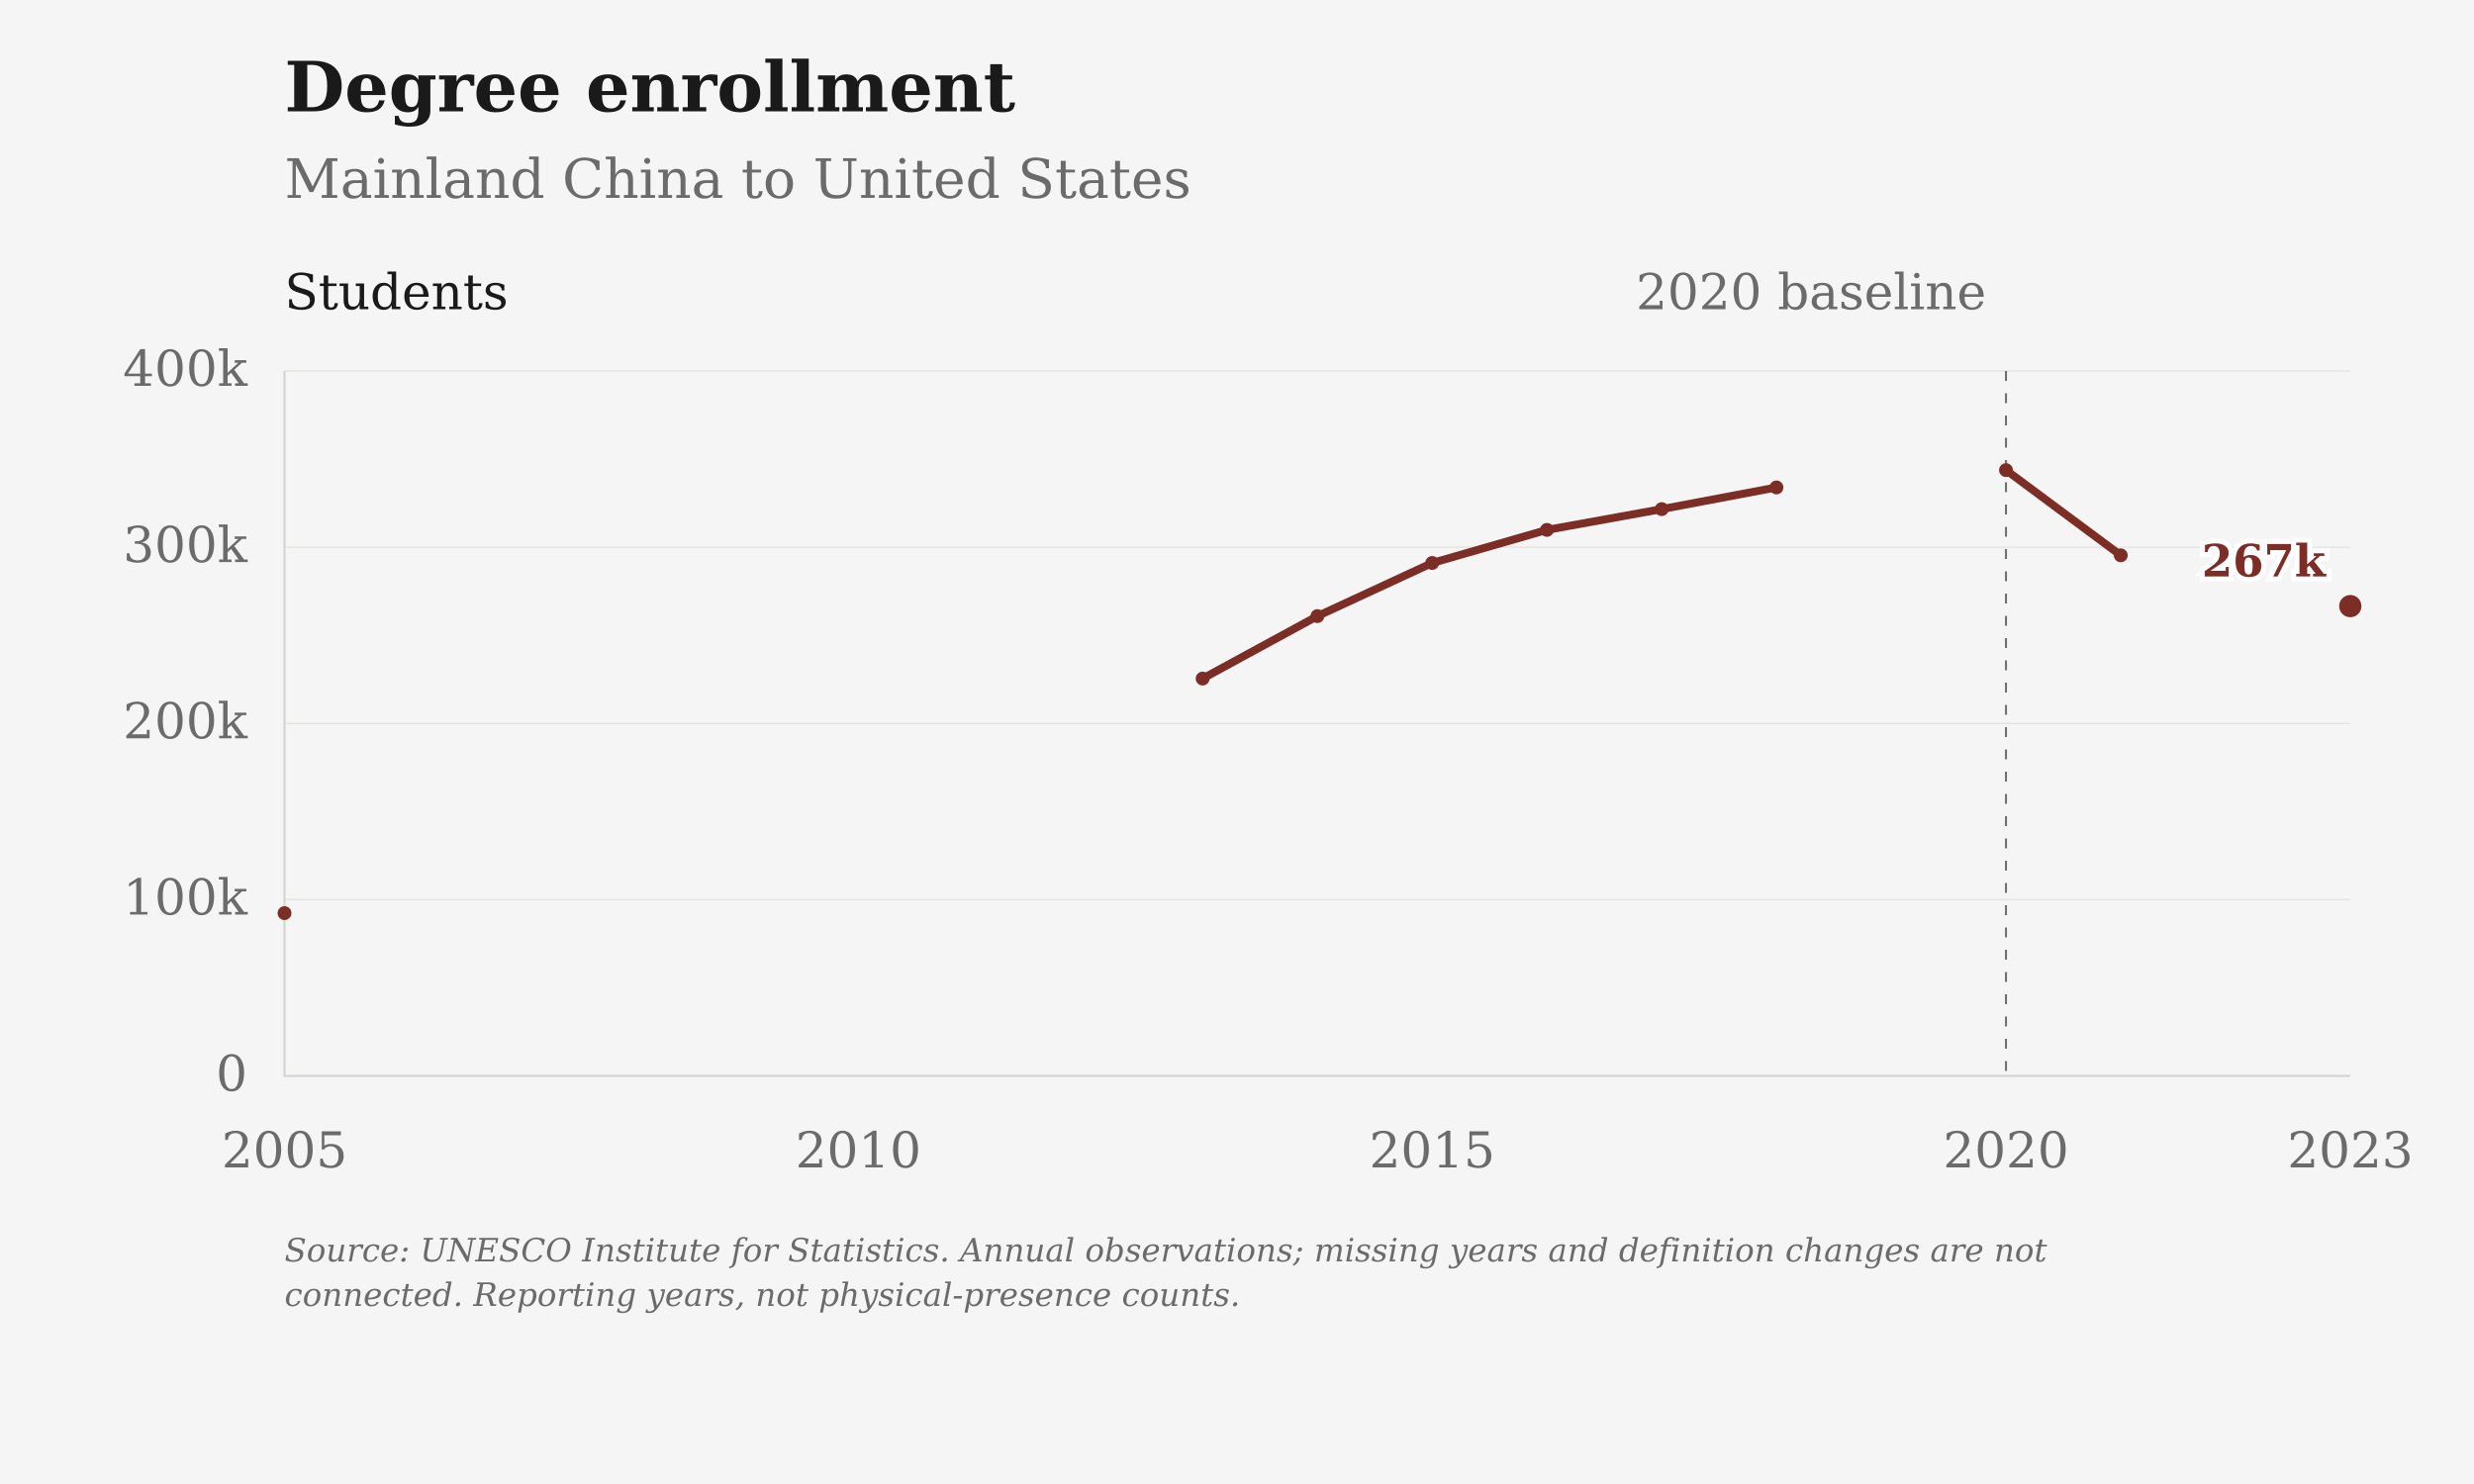
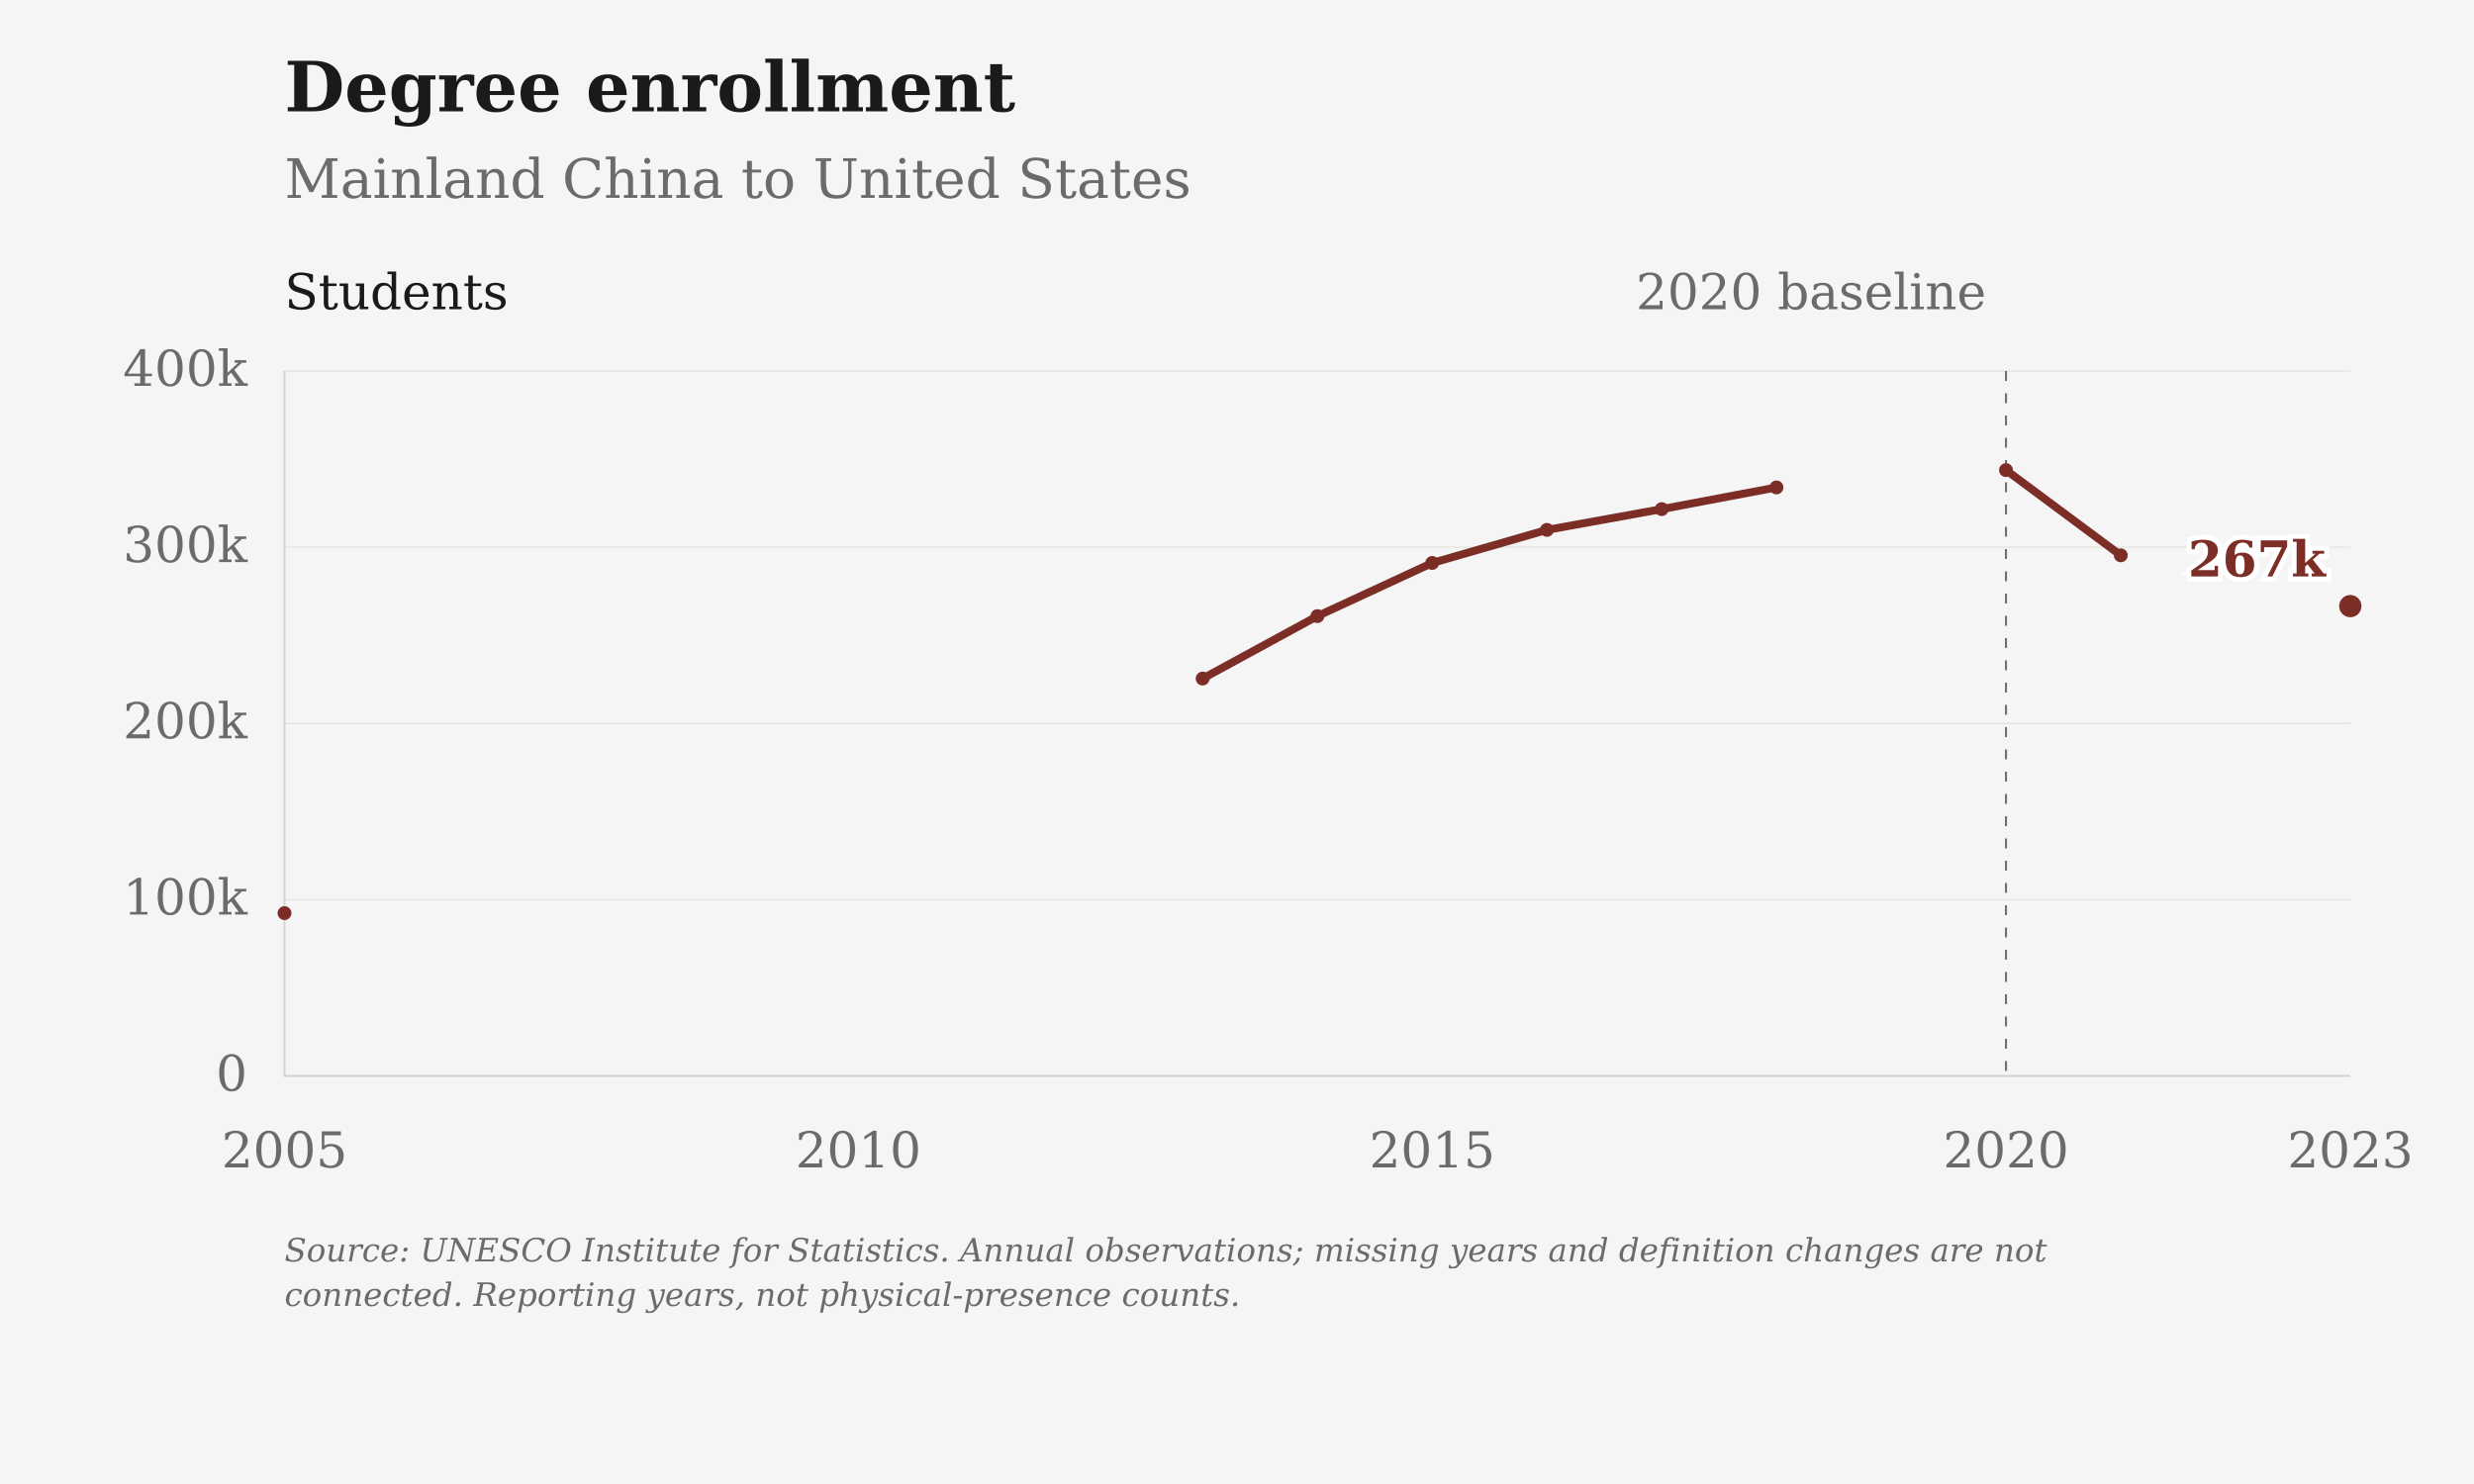
<svg xmlns="http://www.w3.org/2000/svg" viewBox="0 0 1000 600" role="img" aria-label="Degree enrollment: Mainland China to United States">
  <rect class="chart-background" width="1000" height="600" fill="#F5F5F5" />
  <g font-family="DejaVu Serif, Georgia, 'Times New Roman', serif" font-size="20" fill="#6B6B6B">
    <text x="115" y="45" font-size="28" font-weight="bold" fill="#1A1A1A">Degree enrollment</text>
    <text x="115" y="80" font-size="22">Mainland China to United States</text>
    <path d="M115 435.00H950" stroke="#D6D3CC" stroke-opacity="0.6" stroke-width="0.5" />
    <text x="100" y="441.00" text-anchor="end">0</text>
    <path d="M115 363.75H950" stroke="#D6D3CC" stroke-opacity="0.6" stroke-width="0.5" />
    <text x="100" y="369.75" text-anchor="end">100k</text>
    <path d="M115 292.50H950" stroke="#D6D3CC" stroke-opacity="0.6" stroke-width="0.5" />
    <text x="100" y="298.50" text-anchor="end">200k</text>
    <path d="M115 221.25H950" stroke="#D6D3CC" stroke-opacity="0.6" stroke-width="0.5" />
    <text x="100" y="227.25" text-anchor="end">300k</text>
    <path d="M115 150.00H950" stroke="#D6D3CC" stroke-opacity="0.6" stroke-width="0.5" />
    <text x="100" y="156.00" text-anchor="end">400k</text>
    <text x="115.00" y="472" text-anchor="middle">2005</text>
    <text x="346.94" y="472" text-anchor="middle">2010</text>
    <text x="578.89" y="472" text-anchor="middle">2015</text>
    <text x="810.83" y="472" text-anchor="middle">2020</text>
    <text x="950.00" y="472" text-anchor="middle">2023</text>
    <path d="M115 150V435H950" stroke="#D6D3CC" stroke-width="0.8" fill="none" />
    <path d="M810.83 150V435" stroke="#6B6B6B" stroke-width="0.8" stroke-dasharray="4 5" />
    <text x="802.83" y="125" text-anchor="end">2020 baseline</text>
    <text x="115" y="125" fill="#1A1A1A">Students</text>
    <path class="data-line" d="M115.00,369.19 M486.11,274.35 L532.50,249.10 L578.89,227.62 L625.28,214.24 L671.67,205.84 L718.06,197.07 M810.83,190.07 L857.22,224.53 M950.00,245.06" fill="none" stroke="#7B2D26" stroke-width="3.2" stroke-linejoin="round" />
    <circle cx="115.00" cy="369.19" r="2.8" fill="#7B2D26" />
    <circle cx="486.11" cy="274.35" r="2.8" fill="#7B2D26" />
    <circle cx="532.50" cy="249.10" r="2.8" fill="#7B2D26" />
    <circle cx="578.89" cy="227.62" r="2.8" fill="#7B2D26" />
    <circle cx="625.28" cy="214.24" r="2.8" fill="#7B2D26" />
    <circle cx="671.67" cy="205.84" r="2.8" fill="#7B2D26" />
    <circle cx="718.06" cy="197.07" r="2.8" fill="#7B2D26" />
    <circle cx="810.83" cy="190.07" r="2.8" fill="#7B2D26" />
    <circle cx="857.22" cy="224.53" r="2.8" fill="#7B2D26" />
    <circle cx="950.00" cy="245.06" r="4.5" fill="#7B2D26" />
-     <text class="end-label" x="940.00" y="233.06" text-anchor="end" font-size="18" font-weight="bold" fill="#7B2D26" stroke="#FFFFFF" stroke-width="4" paint-order="stroke">267k</text>
+     <text class="end-label" x="940.00" y="233.06" text-anchor="end" font-size="20" font-weight="bold" fill="#7B2D26" stroke="#FFFFFF" stroke-width="4" paint-order="stroke">267k</text>
    <text class="figure-source" x="115" y="510" font-size="13" font-style="italic">Source: UNESCO Institute for Statistics. Annual observations; missing years and definition changes are not</text>
    <text class="figure-source" x="115" y="528" font-size="13" font-style="italic">connected. Reporting years, not physical-presence counts.</text>
  </g>
</svg>
